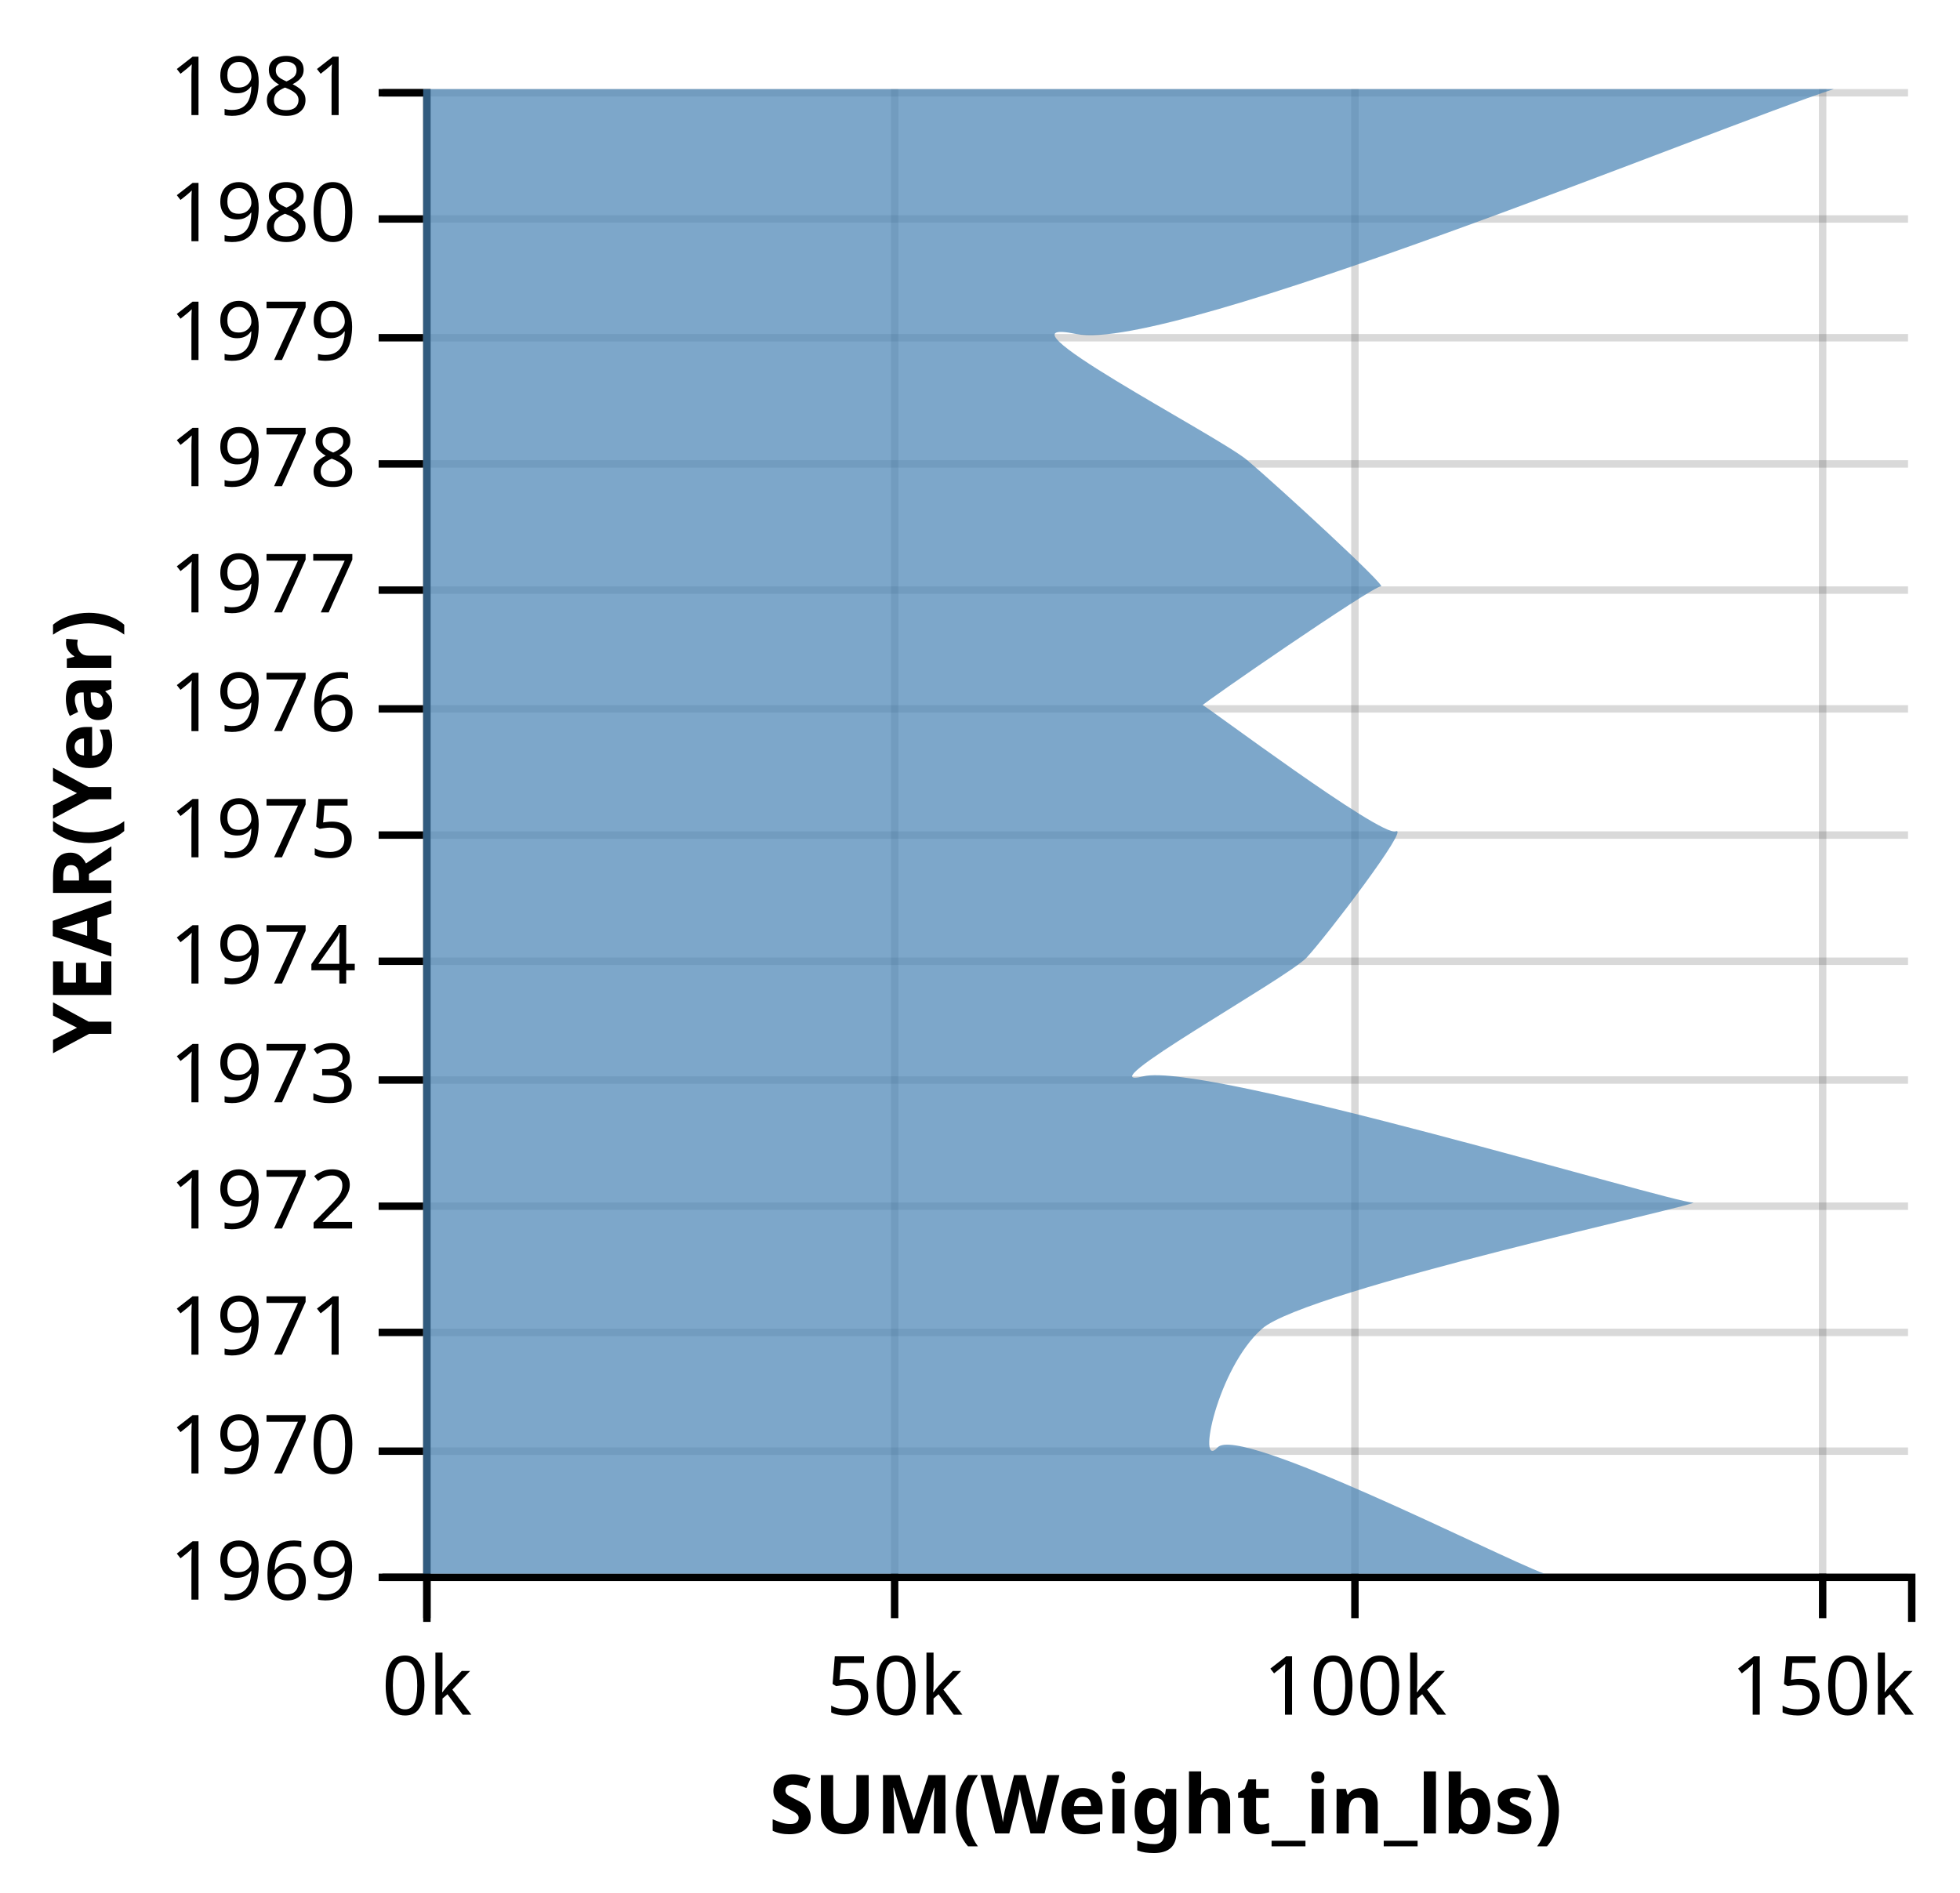
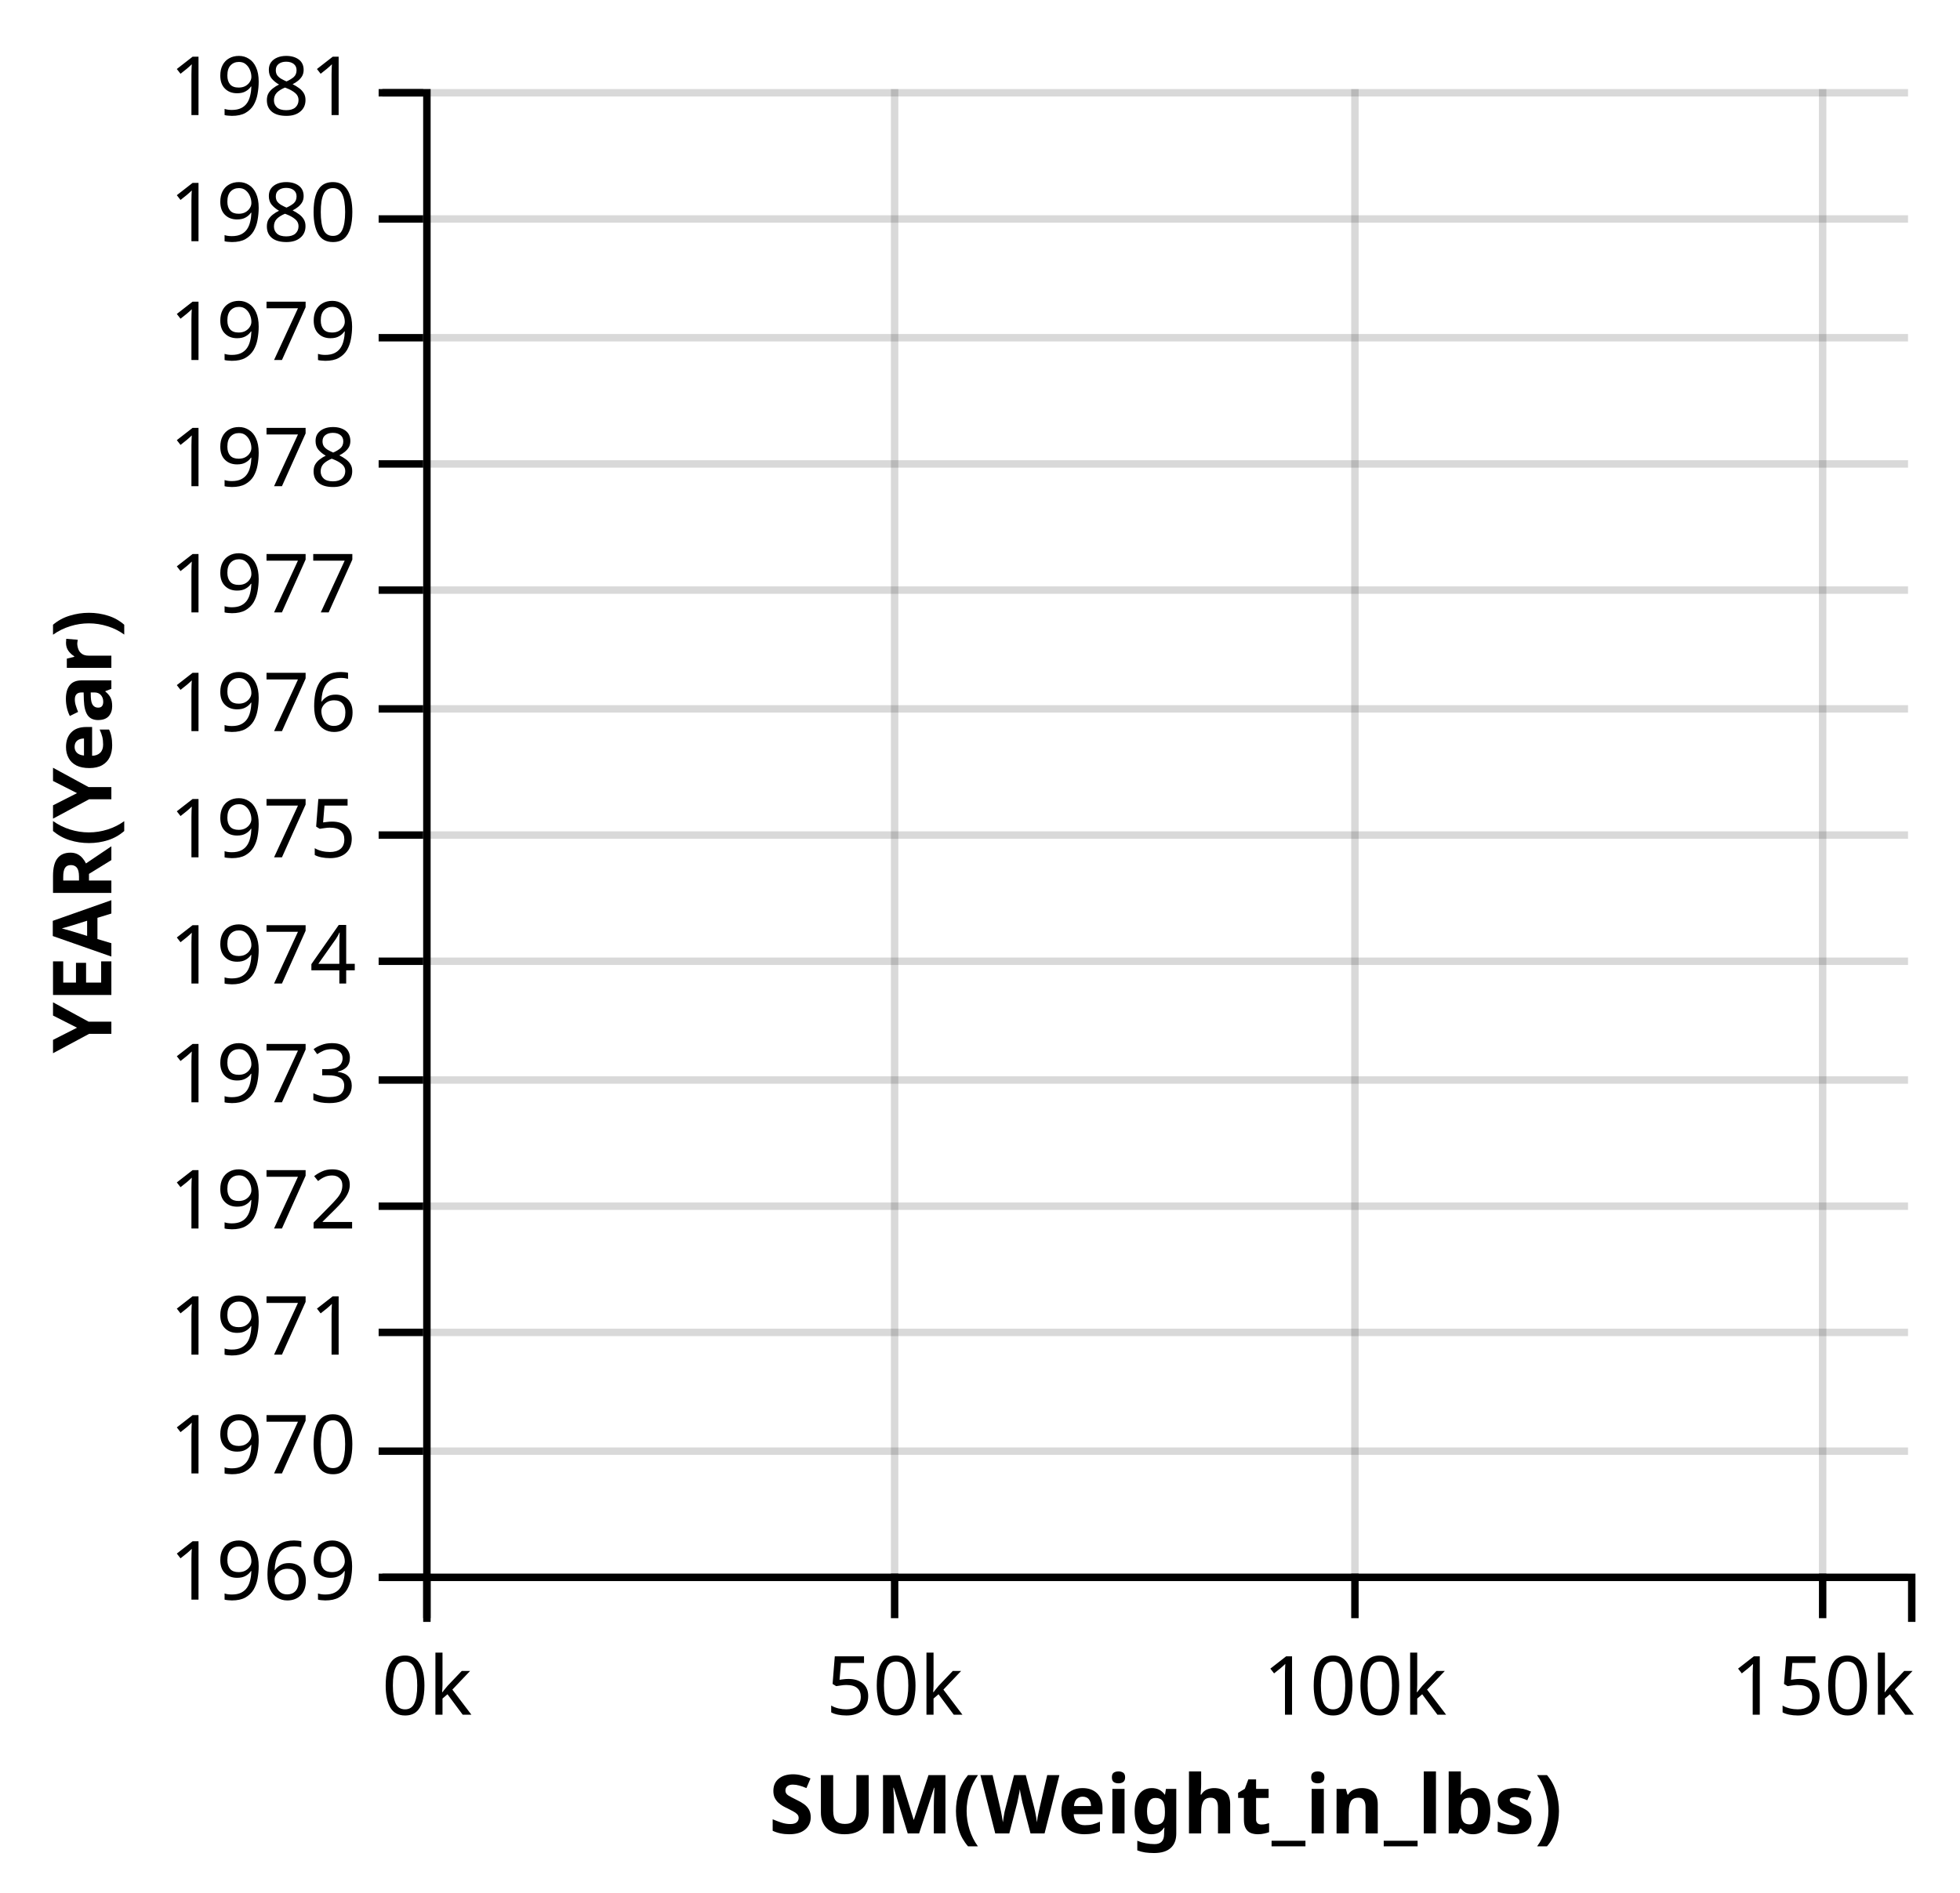
<svg xmlns="http://www.w3.org/2000/svg" class="marks" width="264" height="255" version="1.1">
  <g transform="translate(57,12)">
    <g class="mark-group">
      <g transform="translate(0,0)">
        <rect class="background" width="1" height="1" style="fill: none;" />
        <g class="mark-group root">
          <g transform="translate(0,0)">
            <rect class="background" width="200" height="200" style="fill: none;" />
            <g class="mark-group">
              <g transform="translate(0,200)">
                <rect class="background" width="0" height="0" style="pointer-events: none; fill: none;" />
                <g class="mark-rule" style="pointer-events: none;">
                  <line transform="translate(0.5,-200)" x2="0" y2="200" style="fill: none; stroke: #000; stroke-width: 1; stroke-opacity: 0.15; opacity: 1;" />
                  <line transform="translate(63.5,-200)" x2="0" y2="200" style="fill: none; stroke: #000; stroke-width: 1; stroke-opacity: 0.15; opacity: 1;" />
                  <line transform="translate(125.5,-200)" x2="0" y2="200" style="fill: none; stroke: #000; stroke-width: 1; stroke-opacity: 0.15; opacity: 1;" />
                  <line transform="translate(188.5,-200)" x2="0" y2="200" style="fill: none; stroke: #000; stroke-width: 1; stroke-opacity: 0.15; opacity: 1;" />
                </g>
                <g class="mark-rule" style="pointer-events: none;">
                  <line transform="translate(0.5,0)" x2="0" y2="6" style="fill: none; stroke: #000; stroke-width: 1; opacity: 1;" />
                  <line transform="translate(63.5,0)" x2="0" y2="6" style="fill: none; stroke: #000; stroke-width: 1; opacity: 1;" />
                  <line transform="translate(125.5,0)" x2="0" y2="6" style="fill: none; stroke: #000; stroke-width: 1; opacity: 1;" />
                  <line transform="translate(188.5,0)" x2="0" y2="6" style="fill: none; stroke: #000; stroke-width: 1; opacity: 1;" />
                </g>
                <g class="mark-rule" style="pointer-events: none;" />
                <g class="mark-text">
                  <text text-anchor="middle" transform="translate(0.5,19)" style="font: 11px sans-serif; fill: #000; opacity: 1;">0k</text>
                  <text text-anchor="middle" transform="translate(63.5,19)" style="font: 11px sans-serif; fill: #000; opacity: 1;">50k</text>
                  <text text-anchor="middle" transform="translate(125.5,19)" style="font: 11px sans-serif; fill: #000; opacity: 1;">100k</text>
                  <text text-anchor="middle" transform="translate(188.5,19)" style="font: 11px sans-serif; fill: #000; opacity: 1;">150k</text>
                </g>
                <g class="mark-path" style="pointer-events: none;">
                  <path transform="translate(0.5,0.5)" d="M0,6V0H200V6" style="fill: none; stroke: #000; stroke-width: 1;" />
                </g>
                <g class="mark-text">
                  <text text-anchor="middle" transform="translate(100,35)" style="font: bold 11px sans-serif; fill: #000;">SUM(Weight_in_lbs)</text>
                </g>
              </g>
            </g>
            <g class="mark-group">
              <g transform="translate(0,0)">
                <rect class="background" width="0" height="0" style="pointer-events: none; fill: none;" />
                <g class="mark-rule" style="pointer-events: none;">
                  <line transform="translate(0,200.5)" x2="200" y2="0" style="fill: none; stroke: #000; stroke-width: 1; stroke-opacity: 0.15; opacity: 1;" />
                  <line transform="translate(0,183.5)" x2="200" y2="0" style="fill: none; stroke: #000; stroke-width: 1; stroke-opacity: 0.15; opacity: 1;" />
                  <line transform="translate(0,167.5)" x2="200" y2="0" style="fill: none; stroke: #000; stroke-width: 1; stroke-opacity: 0.15; opacity: 1;" />
                  <line transform="translate(0,150.5)" x2="200" y2="0" style="fill: none; stroke: #000; stroke-width: 1; stroke-opacity: 0.15; opacity: 1;" />
                  <line transform="translate(0,133.5)" x2="200" y2="0" style="fill: none; stroke: #000; stroke-width: 1; stroke-opacity: 0.15; opacity: 1;" />
                  <line transform="translate(0,117.5)" x2="200" y2="0" style="fill: none; stroke: #000; stroke-width: 1; stroke-opacity: 0.15; opacity: 1;" />
                  <line transform="translate(0,100.5)" x2="200" y2="0" style="fill: none; stroke: #000; stroke-width: 1; stroke-opacity: 0.15; opacity: 1;" />
                  <line transform="translate(0,83.5)" x2="200" y2="0" style="fill: none; stroke: #000; stroke-width: 1; stroke-opacity: 0.15; opacity: 1;" />
                  <line transform="translate(0,67.5)" x2="200" y2="0" style="fill: none; stroke: #000; stroke-width: 1; stroke-opacity: 0.15; opacity: 1;" />
                  <line transform="translate(0,50.5)" x2="200" y2="0" style="fill: none; stroke: #000; stroke-width: 1; stroke-opacity: 0.15; opacity: 1;" />
                  <line transform="translate(0,33.5)" x2="200" y2="0" style="fill: none; stroke: #000; stroke-width: 1; stroke-opacity: 0.15; opacity: 1;" />
                  <line transform="translate(0,17.5)" x2="200" y2="0" style="fill: none; stroke: #000; stroke-width: 1; stroke-opacity: 0.15; opacity: 1;" />
                  <line transform="translate(0,0.5)" x2="200" y2="0" style="fill: none; stroke: #000; stroke-width: 1; stroke-opacity: 0.15; opacity: 1;" />
                </g>
                <g class="mark-rule" style="pointer-events: none;">
                  <line transform="translate(-6,200.5)" x2="6" y2="0" style="fill: none; stroke: #000; stroke-width: 1; opacity: 1;" />
                  <line transform="translate(-6,183.5)" x2="6" y2="0" style="fill: none; stroke: #000; stroke-width: 1; opacity: 1;" />
                  <line transform="translate(-6,167.5)" x2="6" y2="0" style="fill: none; stroke: #000; stroke-width: 1; opacity: 1;" />
                  <line transform="translate(-6,150.5)" x2="6" y2="0" style="fill: none; stroke: #000; stroke-width: 1; opacity: 1;" />
                  <line transform="translate(-6,133.5)" x2="6" y2="0" style="fill: none; stroke: #000; stroke-width: 1; opacity: 1;" />
                  <line transform="translate(-6,117.5)" x2="6" y2="0" style="fill: none; stroke: #000; stroke-width: 1; opacity: 1;" />
                  <line transform="translate(-6,100.5)" x2="6" y2="0" style="fill: none; stroke: #000; stroke-width: 1; opacity: 1;" />
                  <line transform="translate(-6,83.5)" x2="6" y2="0" style="fill: none; stroke: #000; stroke-width: 1; opacity: 1;" />
                  <line transform="translate(-6,67.5)" x2="6" y2="0" style="fill: none; stroke: #000; stroke-width: 1; opacity: 1;" />
                  <line transform="translate(-6,50.5)" x2="6" y2="0" style="fill: none; stroke: #000; stroke-width: 1; opacity: 1;" />
                  <line transform="translate(-6,33.5)" x2="6" y2="0" style="fill: none; stroke: #000; stroke-width: 1; opacity: 1;" />
                  <line transform="translate(-6,17.5)" x2="6" y2="0" style="fill: none; stroke: #000; stroke-width: 1; opacity: 1;" />
                  <line transform="translate(-6,0.5)" x2="6" y2="0" style="fill: none; stroke: #000; stroke-width: 1; opacity: 1;" />
                </g>
                <g class="mark-rule" style="pointer-events: none;" />
                <g class="mark-text">
                  <text text-anchor="end" transform="translate(-9,203.5)" style="font: 11px sans-serif; fill: #000; opacity: 1;">1969</text>
                  <text text-anchor="end" transform="translate(-9,186.5)" style="font: 11px sans-serif; fill: #000; opacity: 1;">1970</text>
                  <text text-anchor="end" transform="translate(-9,170.5)" style="font: 11px sans-serif; fill: #000; opacity: 1;">1971</text>
                  <text text-anchor="end" transform="translate(-9,153.5)" style="font: 11px sans-serif; fill: #000; opacity: 1;">1972</text>
                  <text text-anchor="end" transform="translate(-9,136.5)" style="font: 11px sans-serif; fill: #000; opacity: 1;">1973</text>
                  <text text-anchor="end" transform="translate(-9,120.5)" style="font: 11px sans-serif; fill: #000; opacity: 1;">1974</text>
                  <text text-anchor="end" transform="translate(-9,103.5)" style="font: 11px sans-serif; fill: #000; opacity: 1;">1975</text>
                  <text text-anchor="end" transform="translate(-9,86.5)" style="font: 11px sans-serif; fill: #000; opacity: 1;">1976</text>
                  <text text-anchor="end" transform="translate(-9,70.5)" style="font: 11px sans-serif; fill: #000; opacity: 1;">1977</text>
                  <text text-anchor="end" transform="translate(-9,53.5)" style="font: 11px sans-serif; fill: #000; opacity: 1;">1978</text>
                  <text text-anchor="end" transform="translate(-9,36.5)" style="font: 11px sans-serif; fill: #000; opacity: 1;">1979</text>
                  <text text-anchor="end" transform="translate(-9,20.5)" style="font: 11px sans-serif; fill: #000; opacity: 1;">1980</text>
                  <text text-anchor="end" transform="translate(-9,3.5)" style="font: 11px sans-serif; fill: #000; opacity: 1;">1981</text>
                </g>
                <g class="mark-path" style="pointer-events: none;">
                  <path transform="translate(0.5,0.5)" d="M-6,0H0V200H-6" style="fill: none; stroke: #000; stroke-width: 1;" />
                </g>
                <g class="mark-text">
                  <text text-anchor="middle" transform="translate(-45,100) rotate(-90) translate(0,3)" style="font: bold 11px sans-serif; fill: #000;">YEAR(Year)</text>
                </g>
              </g>
            </g>
            <g class="mark-area marks">
-               <path d="M0,0C0,0,0,33,0,33S0,50,0,50S0,67,0,67S0,83,0,83S0,100,0,100S0,117,0,117S0,133,0,133S0,150,0,150S0,167,0,167S0,183,0,183S0,200,0,200L151,200C144.558,197.604,109.872,179.847,107,183S106.983,172.289,113,167S173.666,149.95,171,150S105.162,130.97,97,133S116.363,119.827,119,117S133.037,99.223,131,100S105.333,82.998,105,83S128.019,66.864,129,67S114.999,53.367,111,50S75.378,30.377,88,33S174.611,4.979,190,0Z" style="fill: #4682b4; opacity: 0.7;" />
+               <path d="M190,0C174.611,4.979,100.622,35.623,88,33S107.001,46.633,111,50S129.981,67.136,129,67S104.667,83.002,105,83S128.963,100.777,131,100S121.637,114.173,119,117S88.838,135.03,97,133S168.334,150.05,171,150S119.017,161.711,113,167S104.128,186.153,107,183S144.558,197.604,151,200L151,200C144.558,197.604,109.872,179.847,107,183S106.983,172.289,113,167S173.666,149.95,171,150S105.162,130.97,97,133S116.363,119.827,119,117S133.037,99.223,131,100S105.333,82.998,105,83S128.019,66.864,129,67S114.999,53.367,111,50S75.378,30.377,88,33S174.611,4.979,190,0Z" style="fill: #4682b4; opacity: 0.7;" />
            </g>
          </g>
        </g>
      </g>
    </g>
  </g>
</svg>
